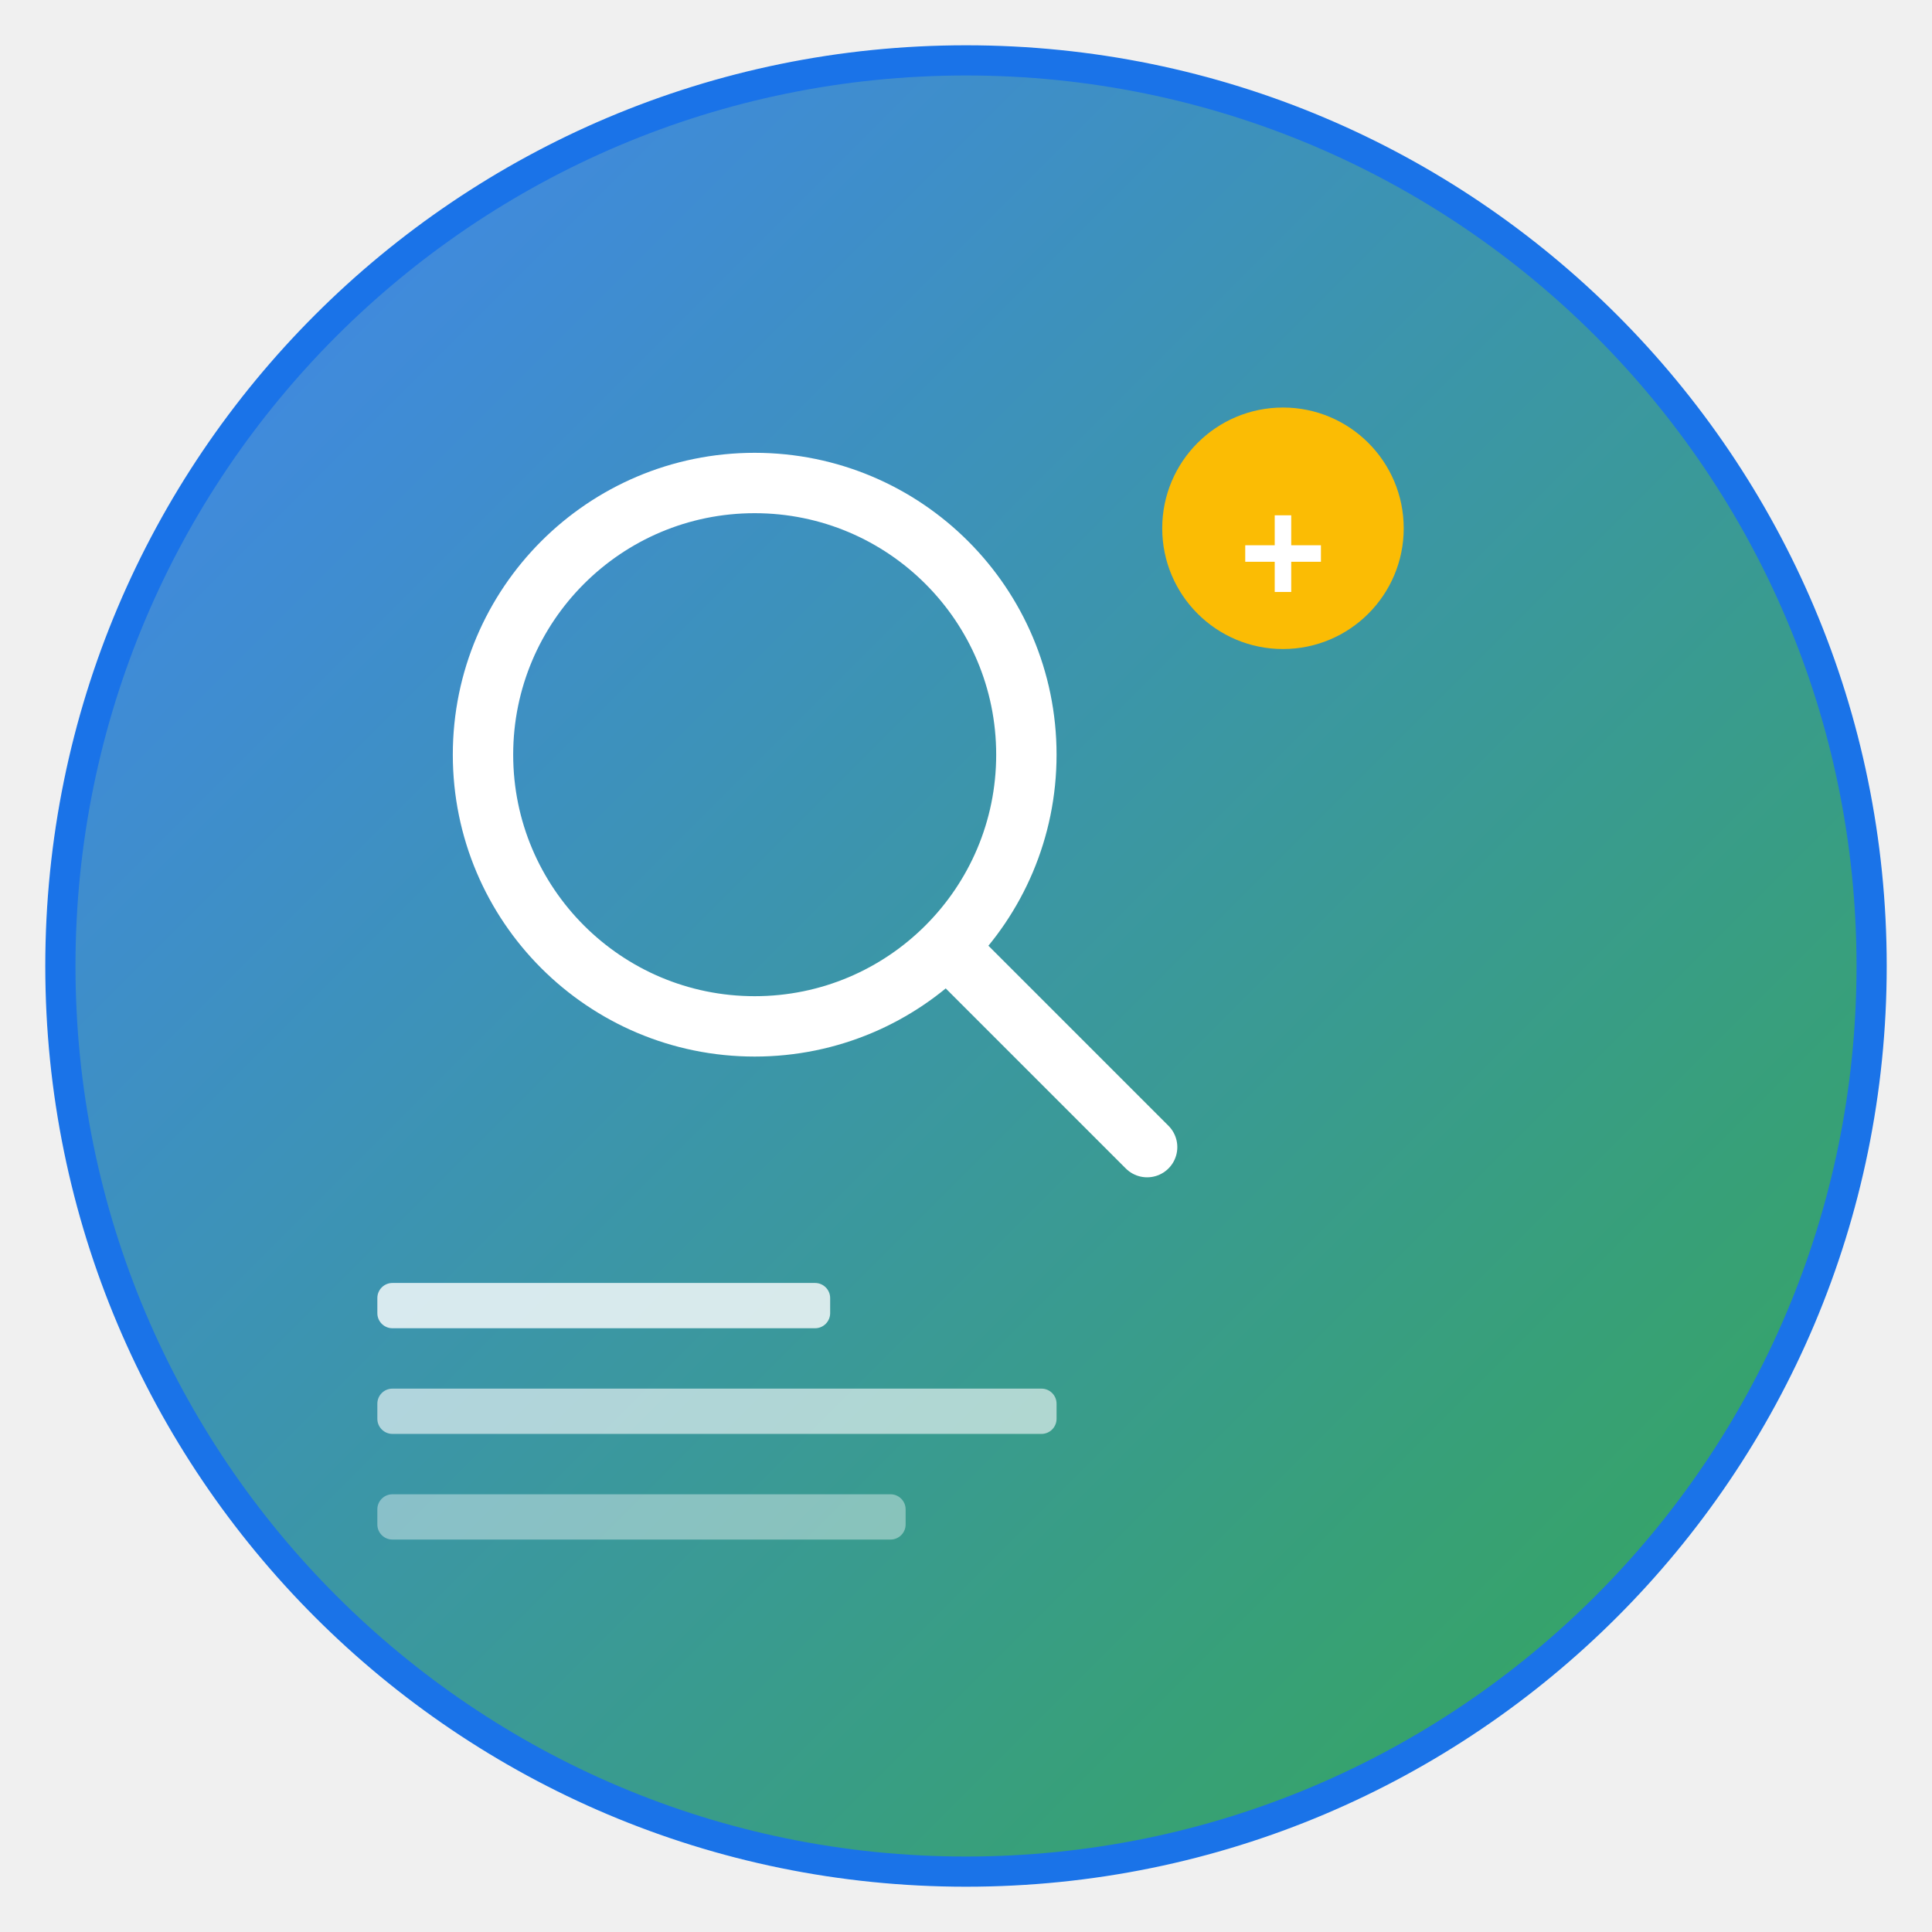
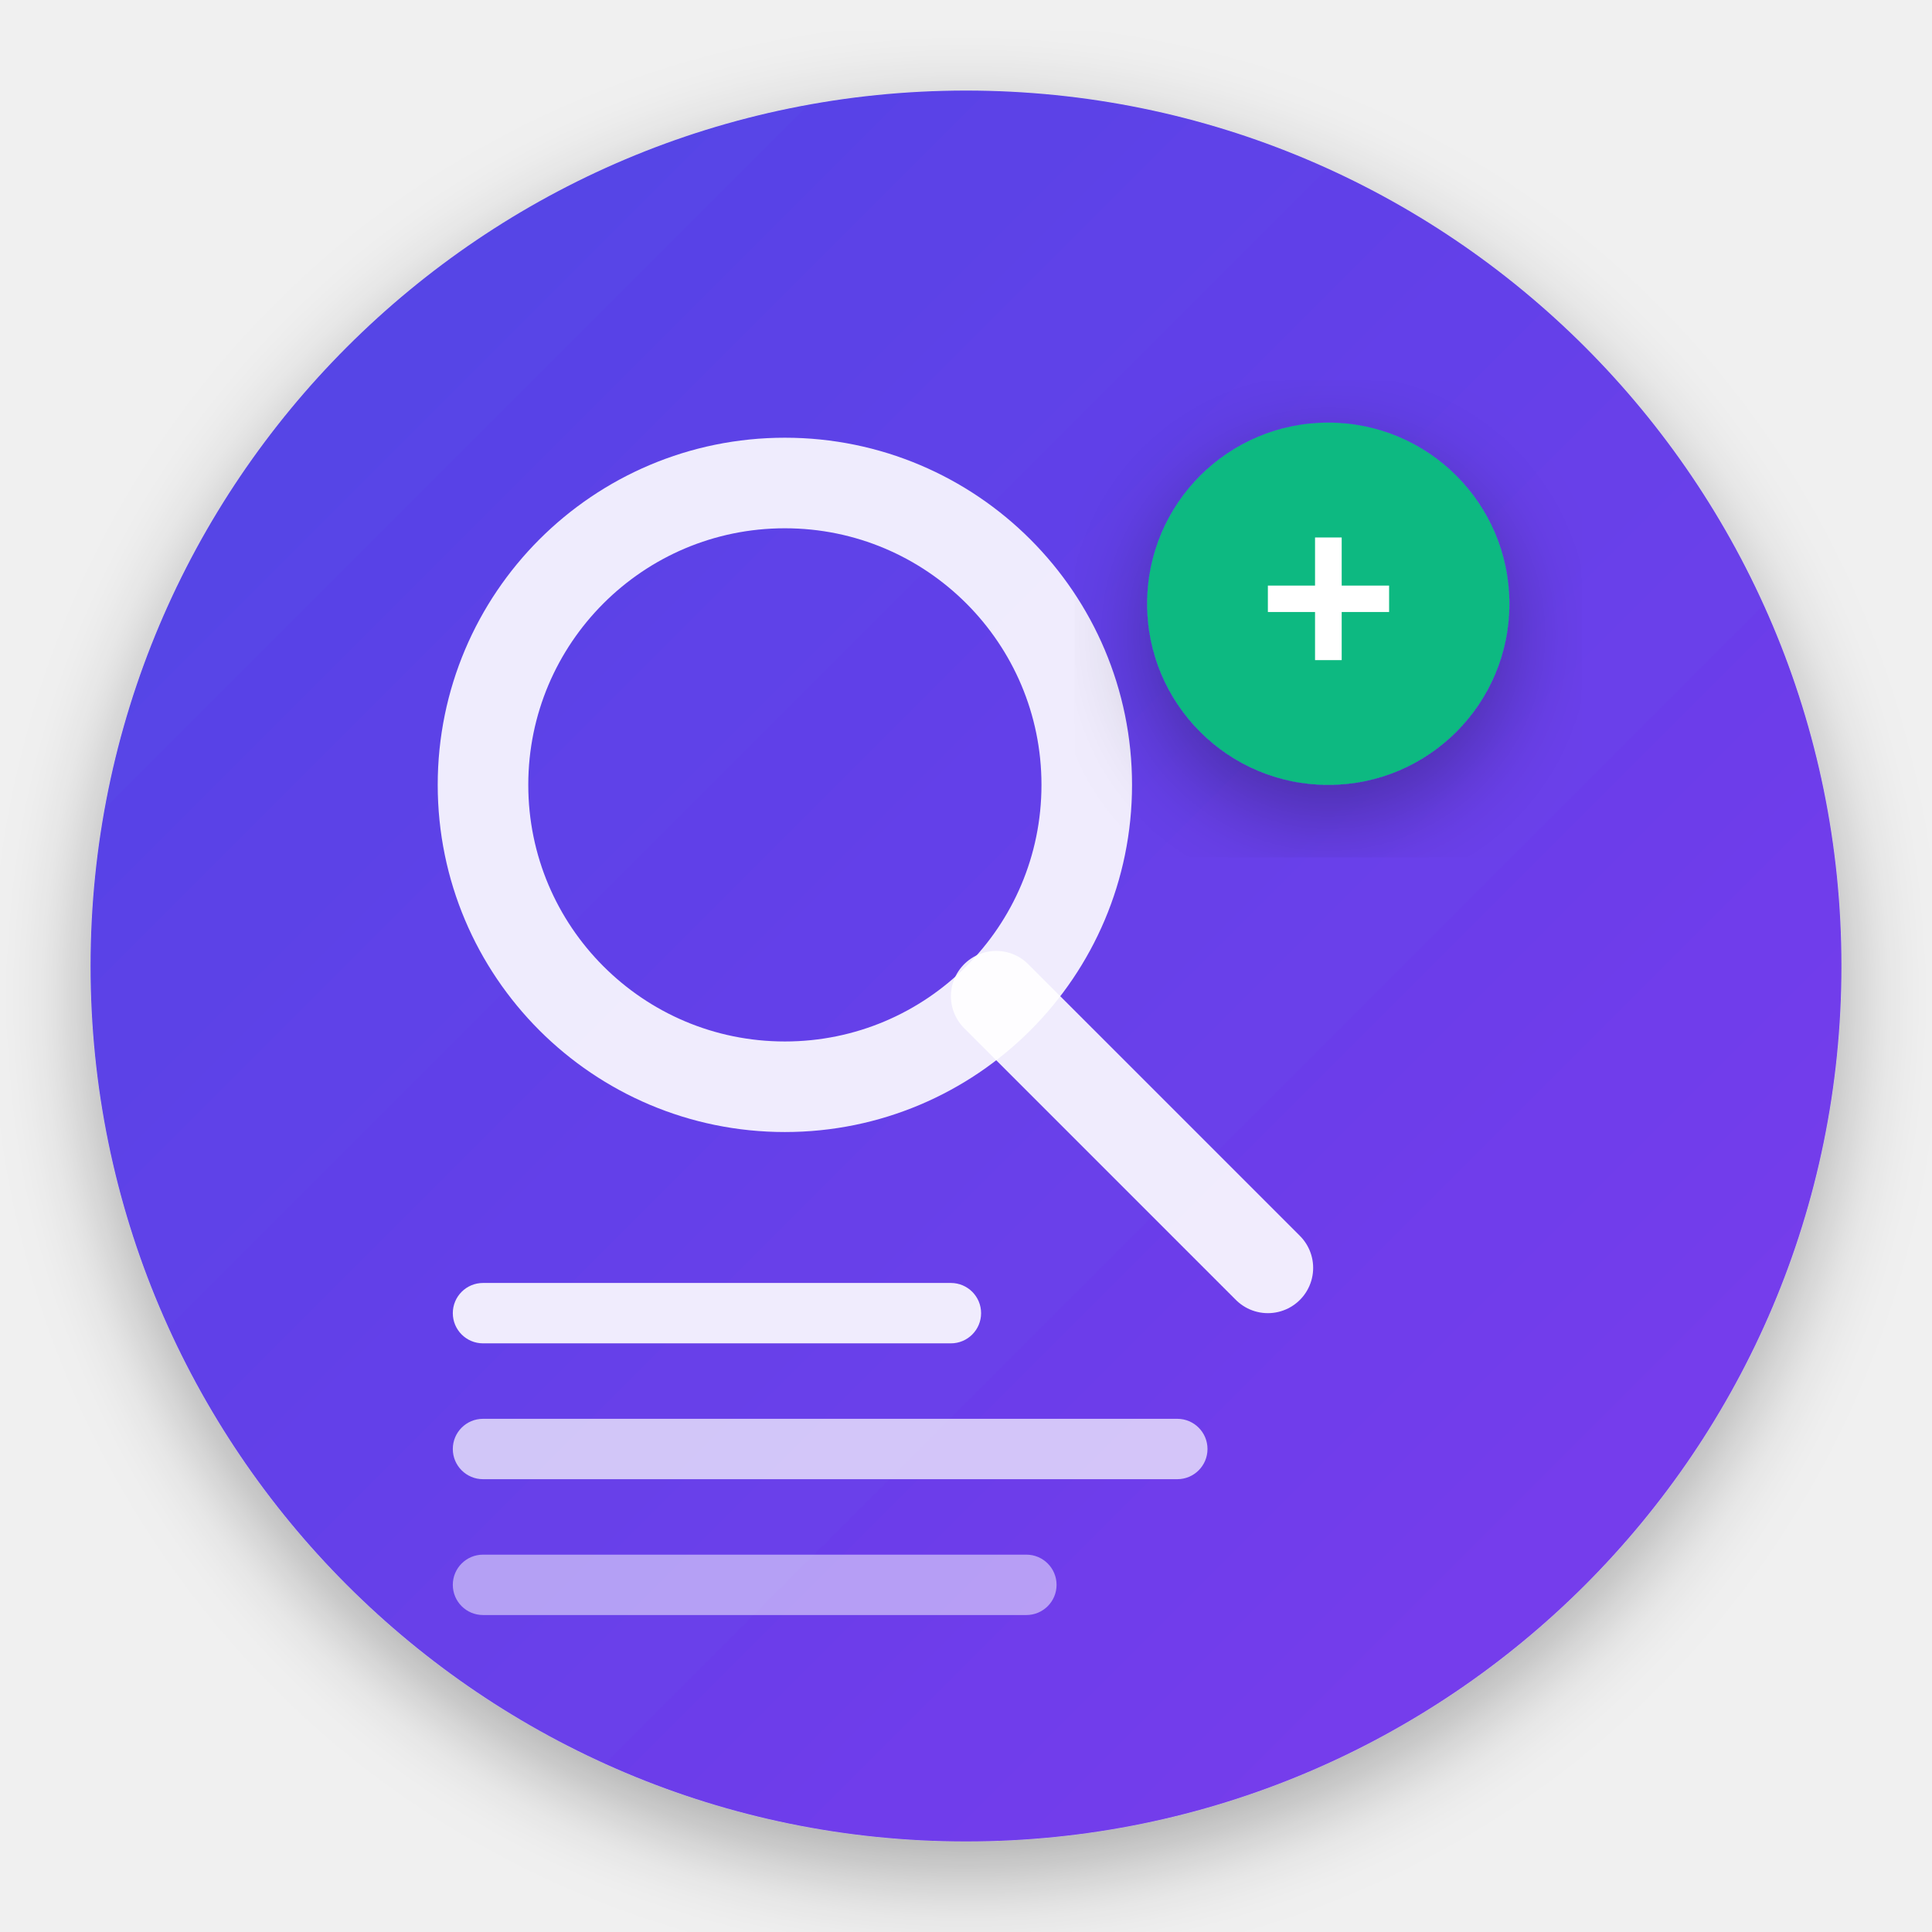
<svg xmlns="http://www.w3.org/2000/svg" width="128" height="128" viewBox="0 0 128 128">
  <defs>
    <linearGradient id="grad1" x1="0%" y1="0%" x2="100%" y2="100%">
-       <stop offset="0%" style="stop-color:#4285f4;stop-opacity:1" />
-       <stop offset="100%" style="stop-color:#34a853;stop-opacity:1" />
+       <stop offset="0%" style="stop-color:#4f46e5;stop-opacity:1" />
+       <stop offset="100%" style="stop-color:#7c3aed;stop-opacity:1" />
    </linearGradient>
+     <filter id="shadow" x="-20%" y="-20%" width="140%" height="140%">
+       <feDropShadow dx="0" dy="2" stdDeviation="3" flood-color="#000" flood-opacity="0.3" />
+     </filter>
  </defs>
-   <circle cx="64" cy="64" r="60" fill="url(#grad1)" stroke="#1a73e8" stroke-width="2" />
-   <circle cx="50" cy="50" r="18" fill="none" stroke="white" stroke-width="4" />
-   <line x1="64" y1="64" x2="76" y2="76" stroke="white" stroke-width="4" stroke-linecap="round" />
-   <circle cx="85" cy="35" r="8" fill="#fbbc04" />
-   <text x="85" y="40" text-anchor="middle" fill="white" font-family="Arial, sans-serif" font-size="10" font-weight="bold">+</text>
-   <rect x="25" y="85" width="30" height="3" fill="white" opacity="0.8" rx="1" />
-   <rect x="25" y="92" width="45" height="3" fill="white" opacity="0.6" rx="1" />
-   <rect x="25" y="99" width="35" height="3" fill="white" opacity="0.4" rx="1" />
+   <circle cx="64" cy="64" r="58" fill="url(#grad1)" filter="url(#shadow)" />
+   <circle cx="52" cy="52" r="20" fill="none" stroke="white" stroke-width="6" stroke-opacity="0.9" />
+   <line x1="66" y1="66" x2="84" y2="84" stroke="white" stroke-width="6" stroke-linecap="round" stroke-opacity="0.9" />
+   <circle cx="88" cy="40" r="12" fill="#10b981" filter="url(#shadow)" />
+   <text x="88" y="45" text-anchor="middle" fill="white" font-family="Arial, sans-serif" font-size="16" font-weight="bold">+</text>
+   <rect x="30" y="85" width="35" height="4" fill="white" opacity="0.9" rx="2" />
+   <rect x="30" y="94" width="50" height="4" fill="white" opacity="0.7" rx="2" />
+   <rect x="30" y="103" width="40" height="4" fill="white" opacity="0.5" rx="2" />
</svg>
